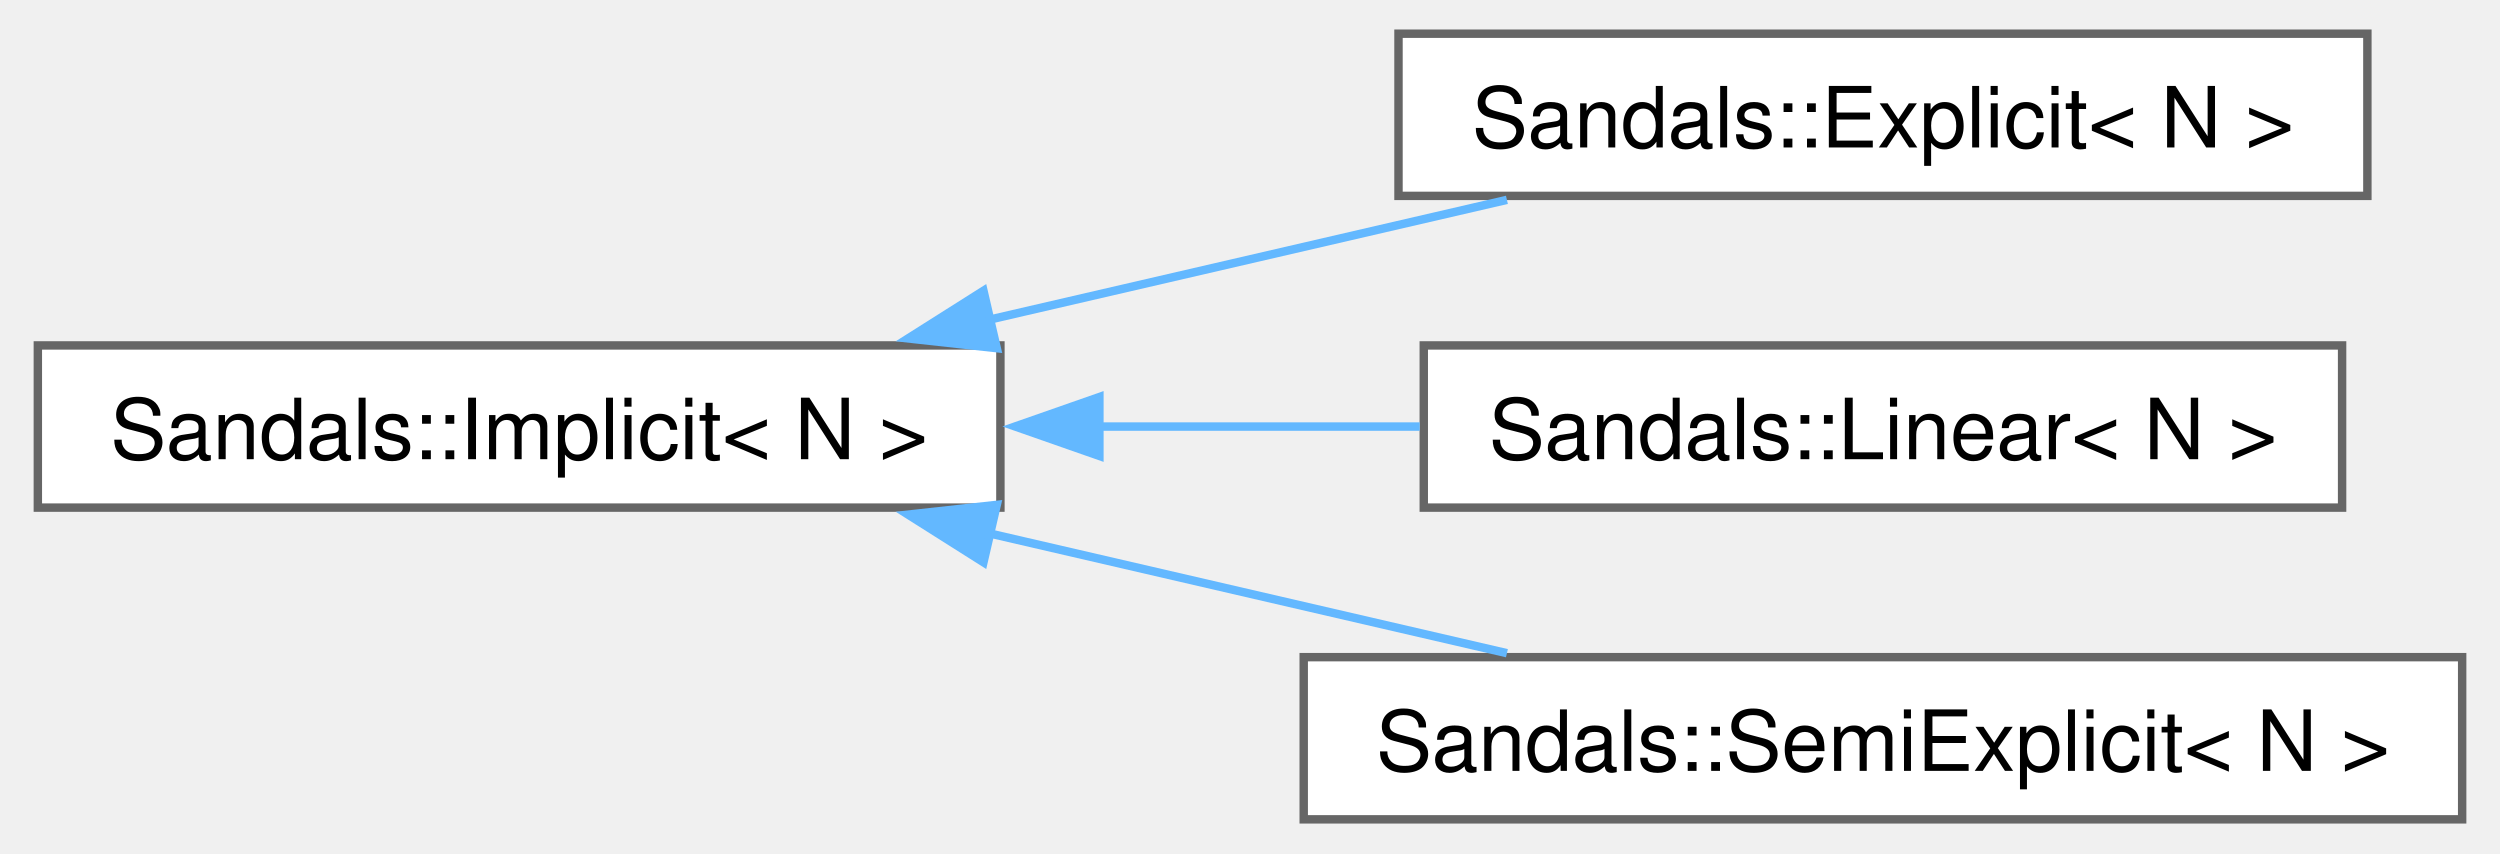
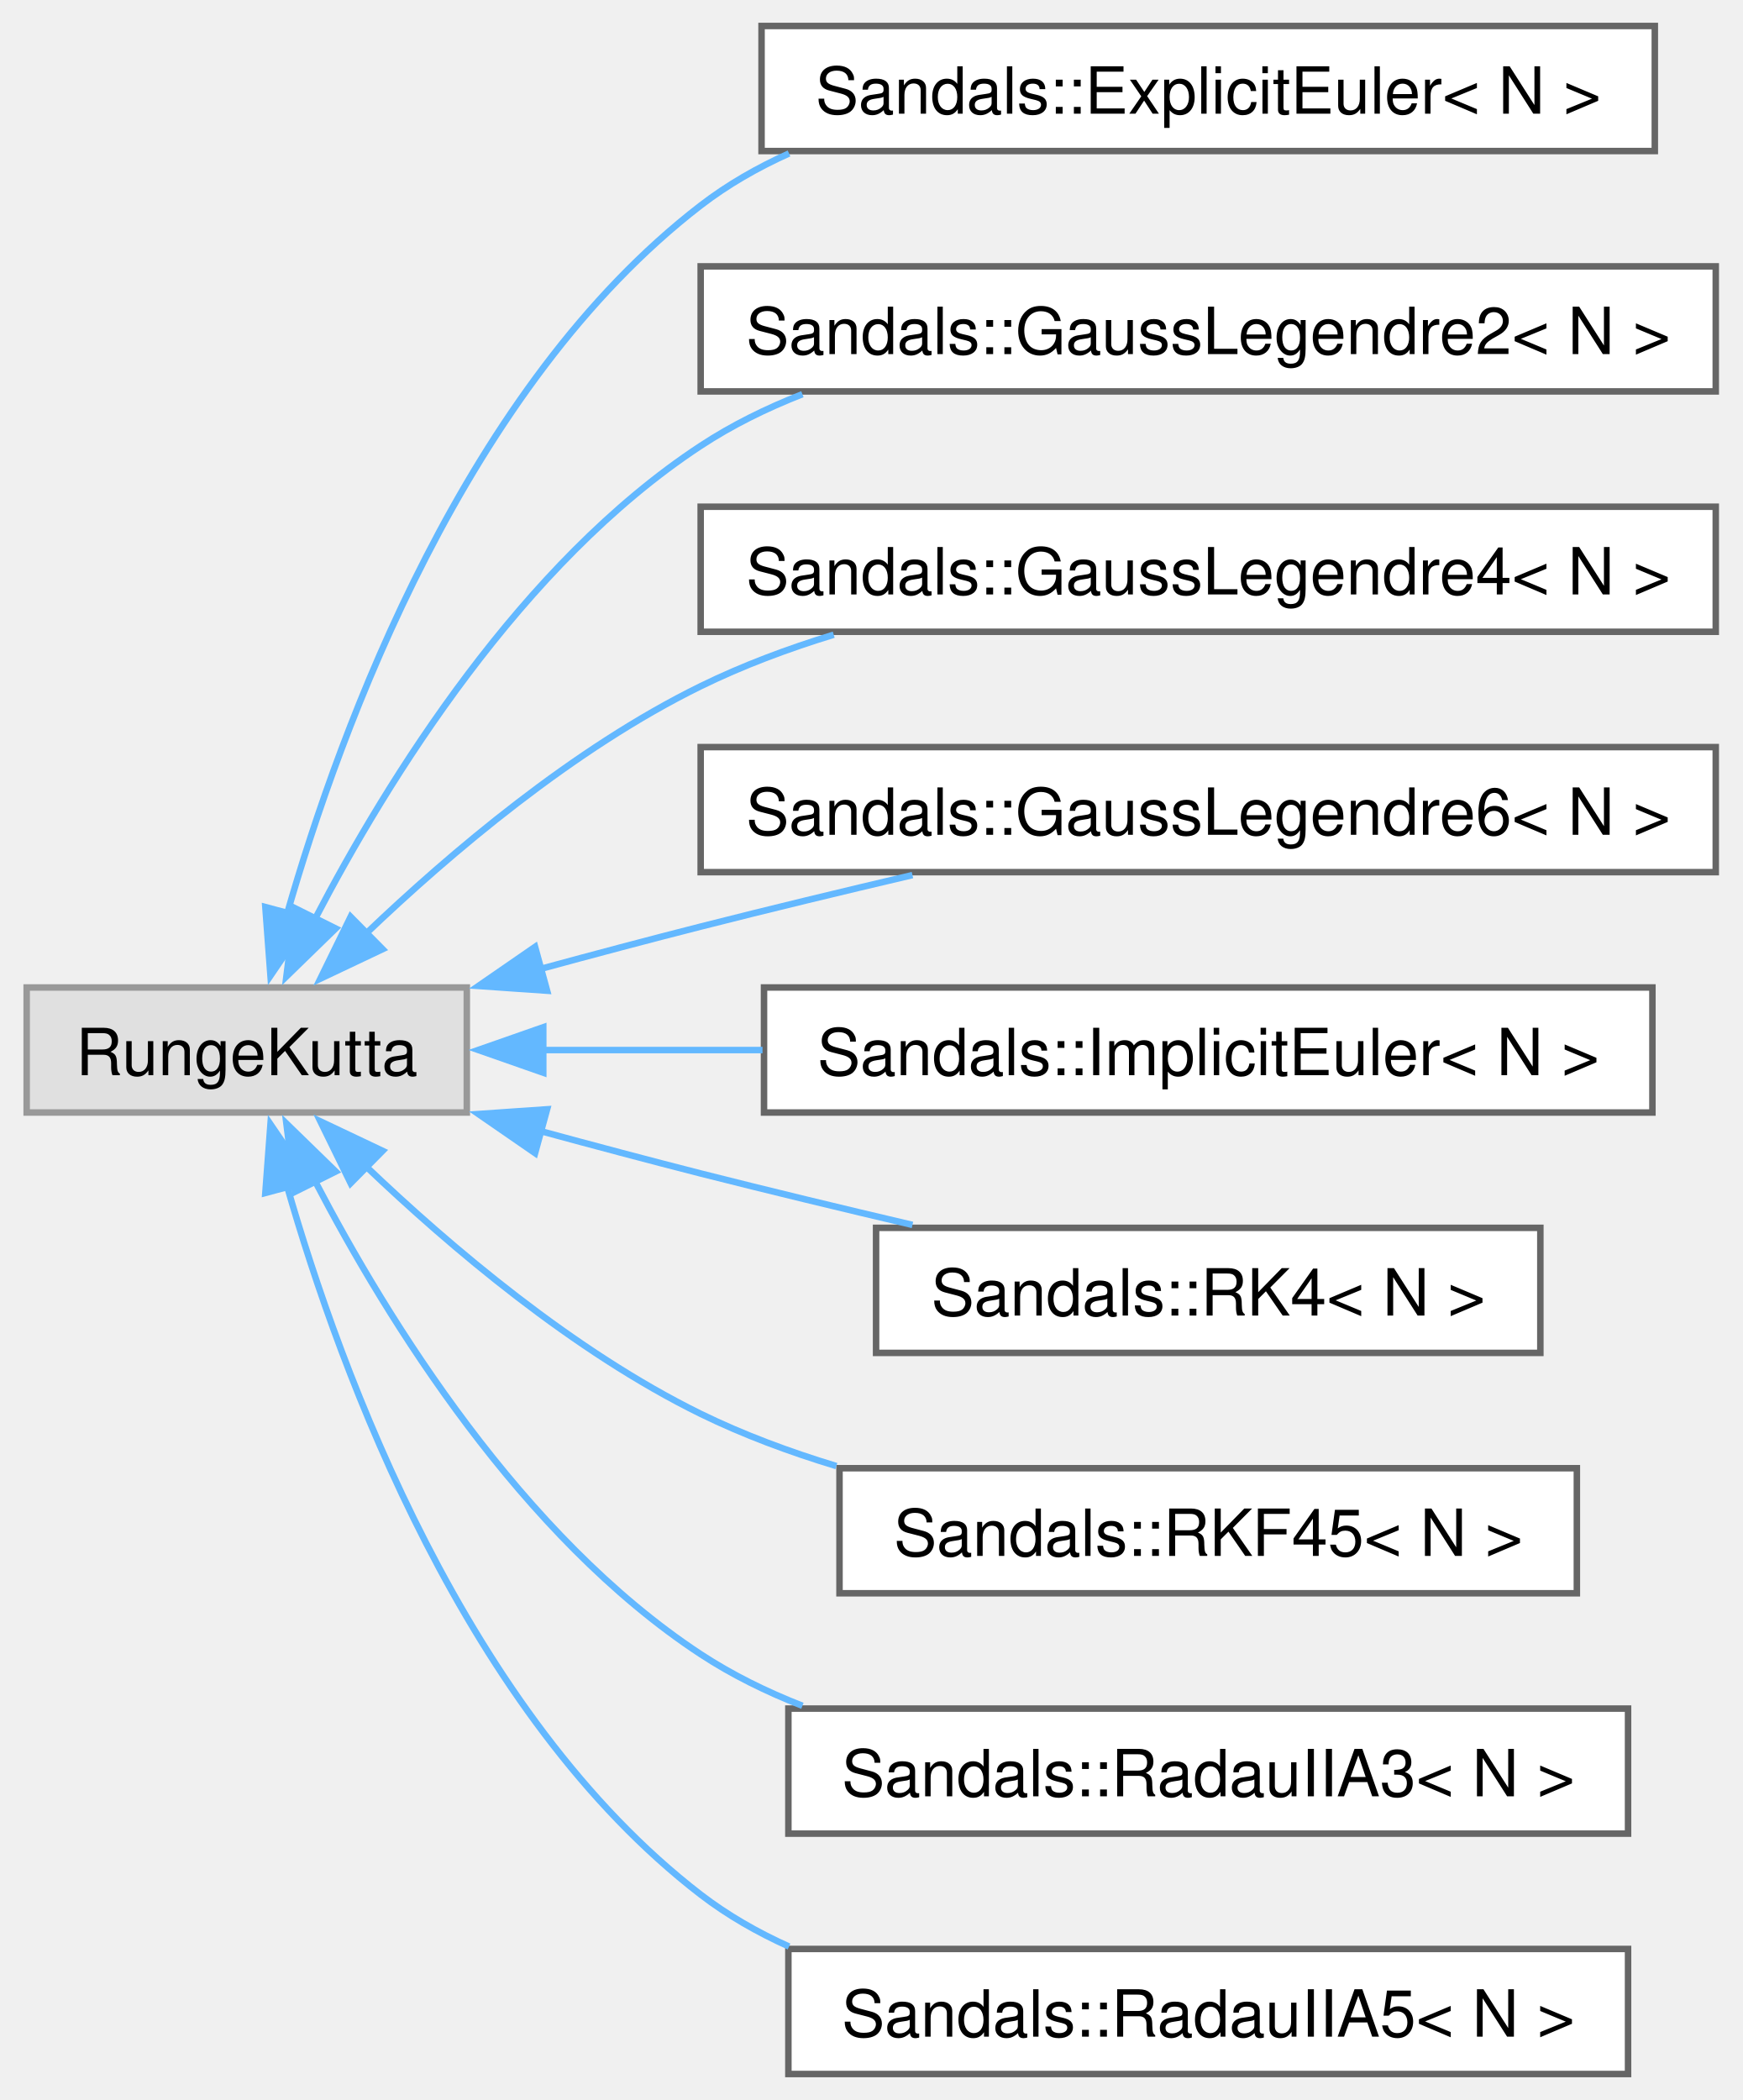
- <svg xmlns="http://www.w3.org/2000/svg" xmlns:xlink="http://www.w3.org/1999/xlink" width="296pt" height="101pt" viewBox="0.00 0.00 295.75 101.25">
-   <g id="graph0" class="graph" transform="scale(1 1) rotate(0) translate(4 97.25)">
+ <svg xmlns="http://www.w3.org/2000/svg" xmlns:xlink="http://www.w3.org/1999/xlink" width="268pt" height="323pt" viewBox="0.00 0.00 268.00 323.25">
+   <g id="graph0" class="graph" transform="scale(1 1) rotate(0) translate(4 319.25)">
    <g id="Node000000" class="node">
      <g id="a_Node000000">
-         <a xlink:href="class_sandals_1_1_implicit.html" target="_top" xlink:title="Class container for the system of implicit ODEs/DAEs.">
-           <polygon fill="white" stroke="#666666" points="114.25,-56.25 0,-56.25 0,-37 114.25,-37 114.25,-56.25" />
-           <text text-anchor="middle" x="57.12" y="-42.75" font-family="Helvetica,sans-Serif" font-size="10.00">Sandals::Implicit&lt; N &gt;</text>
+         <a xlink:title=" ">
+           <polygon fill="#e0e0e0" stroke="#999999" points="67.75,-167.25 0,-167.25 0,-148 67.75,-148 67.75,-167.25" />
+           <text text-anchor="middle" x="33.88" y="-153.75" font-family="Helvetica,sans-Serif" font-size="10.00">RungeKutta</text>
        </a>
      </g>
    </g>
    <g id="Node000001" class="node">
      <g id="a_Node000001">
-         <a xlink:href="class_sandals_1_1_explicit.html" target="_top" xlink:title="Class container for the system of explicit ODEs.">
-           <polygon fill="white" stroke="#666666" points="276.5,-93.25 161.5,-93.25 161.5,-74 276.5,-74 276.5,-93.25" />
-           <text text-anchor="middle" x="219" y="-79.75" font-family="Helvetica,sans-Serif" font-size="10.00">Sandals::Explicit&lt; N &gt;</text>
+         <a xlink:href="class_sandals_1_1_explicit_euler.html" target="_top" xlink:title="Class container for the Explicit Euler method.">
+           <polygon fill="white" stroke="#666666" points="250.62,-315.25 113.12,-315.25 113.12,-296 250.62,-296 250.62,-315.25" />
+           <text text-anchor="middle" x="181.88" y="-301.75" font-family="Helvetica,sans-Serif" font-size="10.00">Sandals::ExplicitEuler&lt; N &gt;</text>
        </a>
      </g>
    </g>
    <g id="edge1_Node000000_Node000001" class="edge">
      <g id="a_edge1_Node000000_Node000001">
        <a xlink:title=" ">
-           <path fill="none" stroke="#63b8ff" d="M112.99,-59.32C133.04,-63.96 155.43,-69.14 174.37,-73.53" />
-           <polygon fill="#63b8ff" stroke="#63b8ff" points="113.82,-55.92 103.29,-57.08 112.24,-62.74 113.82,-55.92" />
+           <path fill="none" stroke="#63b8ff" d="M40.06,-178.5C48.4,-207.57 67.63,-259.8 103.75,-287.62 107.89,-290.81 112.5,-293.45 117.35,-295.63" />
+           <polygon fill="#63b8ff" stroke="#63b8ff" points="43.5,-177.82 37.53,-169.06 36.74,-179.63 43.5,-177.82" />
        </a>
      </g>
    </g>
    <g id="Node000002" class="node">
      <g id="a_Node000002">
-         <a xlink:href="class_sandals_1_1_linear.html" target="_top" xlink:title="Class container for the system of linear ODEs/DAEs.">
-           <polygon fill="white" stroke="#666666" points="273.5,-56.25 164.5,-56.25 164.5,-37 273.5,-37 273.5,-56.25" />
-           <text text-anchor="middle" x="219" y="-42.75" font-family="Helvetica,sans-Serif" font-size="10.00">Sandals::Linear&lt; N &gt;</text>
+         <a xlink:href="class_sandals_1_1_gauss_legendre2.html" target="_top" xlink:title="Class container for the Gauss-Legendre 2 method.">
+           <polygon fill="white" stroke="#666666" points="260,-278.25 103.75,-278.25 103.75,-259 260,-259 260,-278.25" />
+           <text text-anchor="middle" x="181.88" y="-264.75" font-family="Helvetica,sans-Serif" font-size="10.00">Sandals::GaussLegendre2&lt; N &gt;</text>
        </a>
      </g>
    </g>
    <g id="edge2_Node000000_Node000002" class="edge">
      <g id="a_edge2_Node000000_Node000002">
        <a xlink:title=" ">
-           <path fill="none" stroke="#63b8ff" d="M126,-46.62C138.7,-46.62 151.81,-46.62 164.02,-46.62" />
-           <polygon fill="#63b8ff" stroke="#63b8ff" points="126,-43.13 116,-46.63 126,-50.13 126,-43.13" />
+           <path fill="none" stroke="#63b8ff" d="M44.41,-177.84C55.58,-199.27 76.14,-232.48 103.75,-250.62 108.58,-253.8 113.89,-256.41 119.41,-258.57" />
+           <polygon fill="#63b8ff" stroke="#63b8ff" points="47.57,-176.33 39.98,-168.94 41.3,-179.45 47.57,-176.33" />
        </a>
      </g>
    </g>
    <g id="Node000003" class="node">
      <g id="a_Node000003">
-         <a xlink:href="class_sandals_1_1_semi_explicit.html" target="_top" xlink:title="Class container for the system of explicit ODEs/DAEs.">
-           <polygon fill="white" stroke="#666666" points="287.75,-19.25 150.25,-19.25 150.25,0 287.75,0 287.75,-19.25" />
-           <text text-anchor="middle" x="219" y="-5.75" font-family="Helvetica,sans-Serif" font-size="10.00">Sandals::SemiExplicit&lt; N &gt;</text>
+         <a xlink:href="class_sandals_1_1_gauss_legendre4.html" target="_top" xlink:title="Class container for the Gauss-Legendre 4 method.">
+           <polygon fill="white" stroke="#666666" points="260,-241.25 103.75,-241.25 103.75,-222 260,-222 260,-241.25" />
+           <text text-anchor="middle" x="181.88" y="-227.75" font-family="Helvetica,sans-Serif" font-size="10.00">Sandals::GaussLegendre4&lt; N &gt;</text>
        </a>
      </g>
    </g>
    <g id="edge3_Node000000_Node000003" class="edge">
      <g id="a_edge3_Node000000_Node000003">
        <a xlink:title=" ">
-           <path fill="none" stroke="#63b8ff" d="M112.99,-33.93C133.04,-29.29 155.43,-24.11 174.37,-19.72" />
-           <polygon fill="#63b8ff" stroke="#63b8ff" points="112.24,-30.51 103.29,-36.17 113.82,-37.33 112.24,-30.51" />
+           <path fill="none" stroke="#63b8ff" d="M52.17,-175.48C65.23,-187.96 84.19,-204.03 103.75,-213.62 110.17,-216.77 117.16,-219.39 124.23,-221.55" />
+           <polygon fill="#63b8ff" stroke="#63b8ff" points="54.79,-173.15 45.21,-168.61 49.87,-178.13 54.79,-173.15" />
+         </a>
+       </g>
+     </g>
+     <g id="Node000004" class="node">
+       <g id="a_Node000004">
+         <a xlink:href="class_sandals_1_1_gauss_legendre6.html" target="_top" xlink:title="Class container for the Gauss-Legendre 6 method.">
+           <polygon fill="white" stroke="#666666" points="260,-204.25 103.75,-204.25 103.75,-185 260,-185 260,-204.25" />
+           <text text-anchor="middle" x="181.88" y="-190.75" font-family="Helvetica,sans-Serif" font-size="10.00">Sandals::GaussLegendre6&lt; N &gt;</text>
+         </a>
+       </g>
+     </g>
+     <g id="edge4_Node000000_Node000004" class="edge">
+       <g id="a_edge4_Node000000_Node000004">
+         <a xlink:title=" ">
+           <path fill="none" stroke="#63b8ff" d="M79.01,-170.08C87.22,-172.32 95.73,-174.58 103.75,-176.62 114.28,-179.3 125.65,-182.04 136.35,-184.55" />
+           <polygon fill="#63b8ff" stroke="#63b8ff" points="80.11,-166.75 69.54,-167.48 78.26,-173.5 80.11,-166.75" />
+         </a>
+       </g>
+     </g>
+     <g id="Node000005" class="node">
+       <g id="a_Node000005">
+         <a xlink:href="class_sandals_1_1_implicit_euler.html" target="_top" xlink:title="Class container for the Implicit Euler method.">
+           <polygon fill="white" stroke="#666666" points="250.25,-167.25 113.5,-167.25 113.5,-148 250.25,-148 250.25,-167.25" />
+           <text text-anchor="middle" x="181.88" y="-153.75" font-family="Helvetica,sans-Serif" font-size="10.00">Sandals::ImplicitEuler&lt; N &gt;</text>
+         </a>
+       </g>
+     </g>
+     <g id="edge5_Node000000_Node000005" class="edge">
+       <g id="a_edge5_Node000000_Node000005">
+         <a xlink:title=" ">
+           <path fill="none" stroke="#63b8ff" d="M79.23,-157.62C89.98,-157.62 101.72,-157.62 113.27,-157.62" />
+           <polygon fill="#63b8ff" stroke="#63b8ff" points="79.52,-154.13 69.52,-157.63 79.52,-161.13 79.52,-154.13" />
+         </a>
+       </g>
+     </g>
+     <g id="Node000006" class="node">
+       <g id="a_Node000006">
+         <a xlink:href="class_sandals_1_1_r_k4.html" target="_top" xlink:title="Class container for the Runge-Kutta 4 method.">
+           <polygon fill="white" stroke="#666666" points="233,-130.25 130.75,-130.25 130.75,-111 233,-111 233,-130.25" />
+           <text text-anchor="middle" x="181.88" y="-116.75" font-family="Helvetica,sans-Serif" font-size="10.00">Sandals::RK4&lt; N &gt;</text>
+         </a>
+       </g>
+     </g>
+     <g id="edge6_Node000000_Node000006" class="edge">
+       <g id="a_edge6_Node000000_Node000006">
+         <a xlink:title=" ">
+           <path fill="none" stroke="#63b8ff" d="M79.01,-145.17C87.22,-142.93 95.73,-140.67 103.75,-138.62 114.28,-135.95 125.65,-133.21 136.35,-130.7" />
+           <polygon fill="#63b8ff" stroke="#63b8ff" points="78.26,-141.75 69.54,-147.77 80.11,-148.5 78.26,-141.75" />
+         </a>
+       </g>
+     </g>
+     <g id="Node000007" class="node">
+       <g id="a_Node000007">
+         <a xlink:href="class_sandals_1_1_r_k_f45.html" target="_top" xlink:title="Class container for the Runge-Kutta-Fehlberg 4(5) method.">
+           <polygon fill="white" stroke="#666666" points="238.62,-93.25 125.12,-93.25 125.12,-74 238.62,-74 238.62,-93.25" />
+           <text text-anchor="middle" x="181.88" y="-79.75" font-family="Helvetica,sans-Serif" font-size="10.00">Sandals::RKF45&lt; N &gt;</text>
+         </a>
+       </g>
+     </g>
+     <g id="edge7_Node000000_Node000007" class="edge">
+       <g id="a_edge7_Node000000_Node000007">
+         <a xlink:title=" ">
+           <path fill="none" stroke="#63b8ff" d="M52.17,-139.77C65.23,-127.29 84.19,-111.22 103.75,-101.62 110.29,-98.42 117.43,-95.76 124.64,-93.58" />
+           <polygon fill="#63b8ff" stroke="#63b8ff" points="49.87,-137.12 45.21,-146.64 54.79,-142.1 49.87,-137.12" />
+         </a>
+       </g>
+     </g>
+     <g id="Node000008" class="node">
+       <g id="a_Node000008">
+         <a xlink:href="class_sandals_1_1_radau_i_i_a3.html" target="_top" xlink:title="Class container for the RadauIIA3 method.">
+           <polygon fill="white" stroke="#666666" points="246.5,-56.25 117.25,-56.25 117.25,-37 246.5,-37 246.5,-56.25" />
+           <text text-anchor="middle" x="181.88" y="-42.75" font-family="Helvetica,sans-Serif" font-size="10.00">Sandals::RadauIIA3&lt; N &gt;</text>
+         </a>
+       </g>
+     </g>
+     <g id="edge8_Node000000_Node000008" class="edge">
+       <g id="a_edge8_Node000000_Node000008">
+         <a xlink:title=" ">
+           <path fill="none" stroke="#63b8ff" d="M44.41,-137.41C55.58,-115.98 76.14,-82.77 103.75,-64.62 108.58,-61.45 113.89,-58.84 119.41,-56.68" />
+           <polygon fill="#63b8ff" stroke="#63b8ff" points="41.3,-135.8 39.98,-146.31 47.57,-138.92 41.3,-135.8" />
+         </a>
+       </g>
+     </g>
+     <g id="Node000009" class="node">
+       <g id="a_Node000009">
+         <a xlink:href="class_sandals_1_1_radau_i_i_a5.html" target="_top" xlink:title="Class container for the RadauIIA5 method.">
+           <polygon fill="white" stroke="#666666" points="246.5,-19.25 117.25,-19.25 117.25,0 246.5,0 246.5,-19.25" />
+           <text text-anchor="middle" x="181.88" y="-5.75" font-family="Helvetica,sans-Serif" font-size="10.00">Sandals::RadauIIA5&lt; N &gt;</text>
+         </a>
+       </g>
+     </g>
+     <g id="edge9_Node000000_Node000009" class="edge">
+       <g id="a_edge9_Node000000_Node000009">
+         <a xlink:title=" ">
+           <path fill="none" stroke="#63b8ff" d="M40.06,-136.75C48.4,-107.68 67.63,-55.45 103.75,-27.62 107.89,-24.44 112.5,-21.8 117.35,-19.62" />
+           <polygon fill="#63b8ff" stroke="#63b8ff" points="36.74,-135.62 37.53,-146.19 43.5,-137.43 36.74,-135.62" />
        </a>
      </g>
    </g>
  </g>
</svg>
